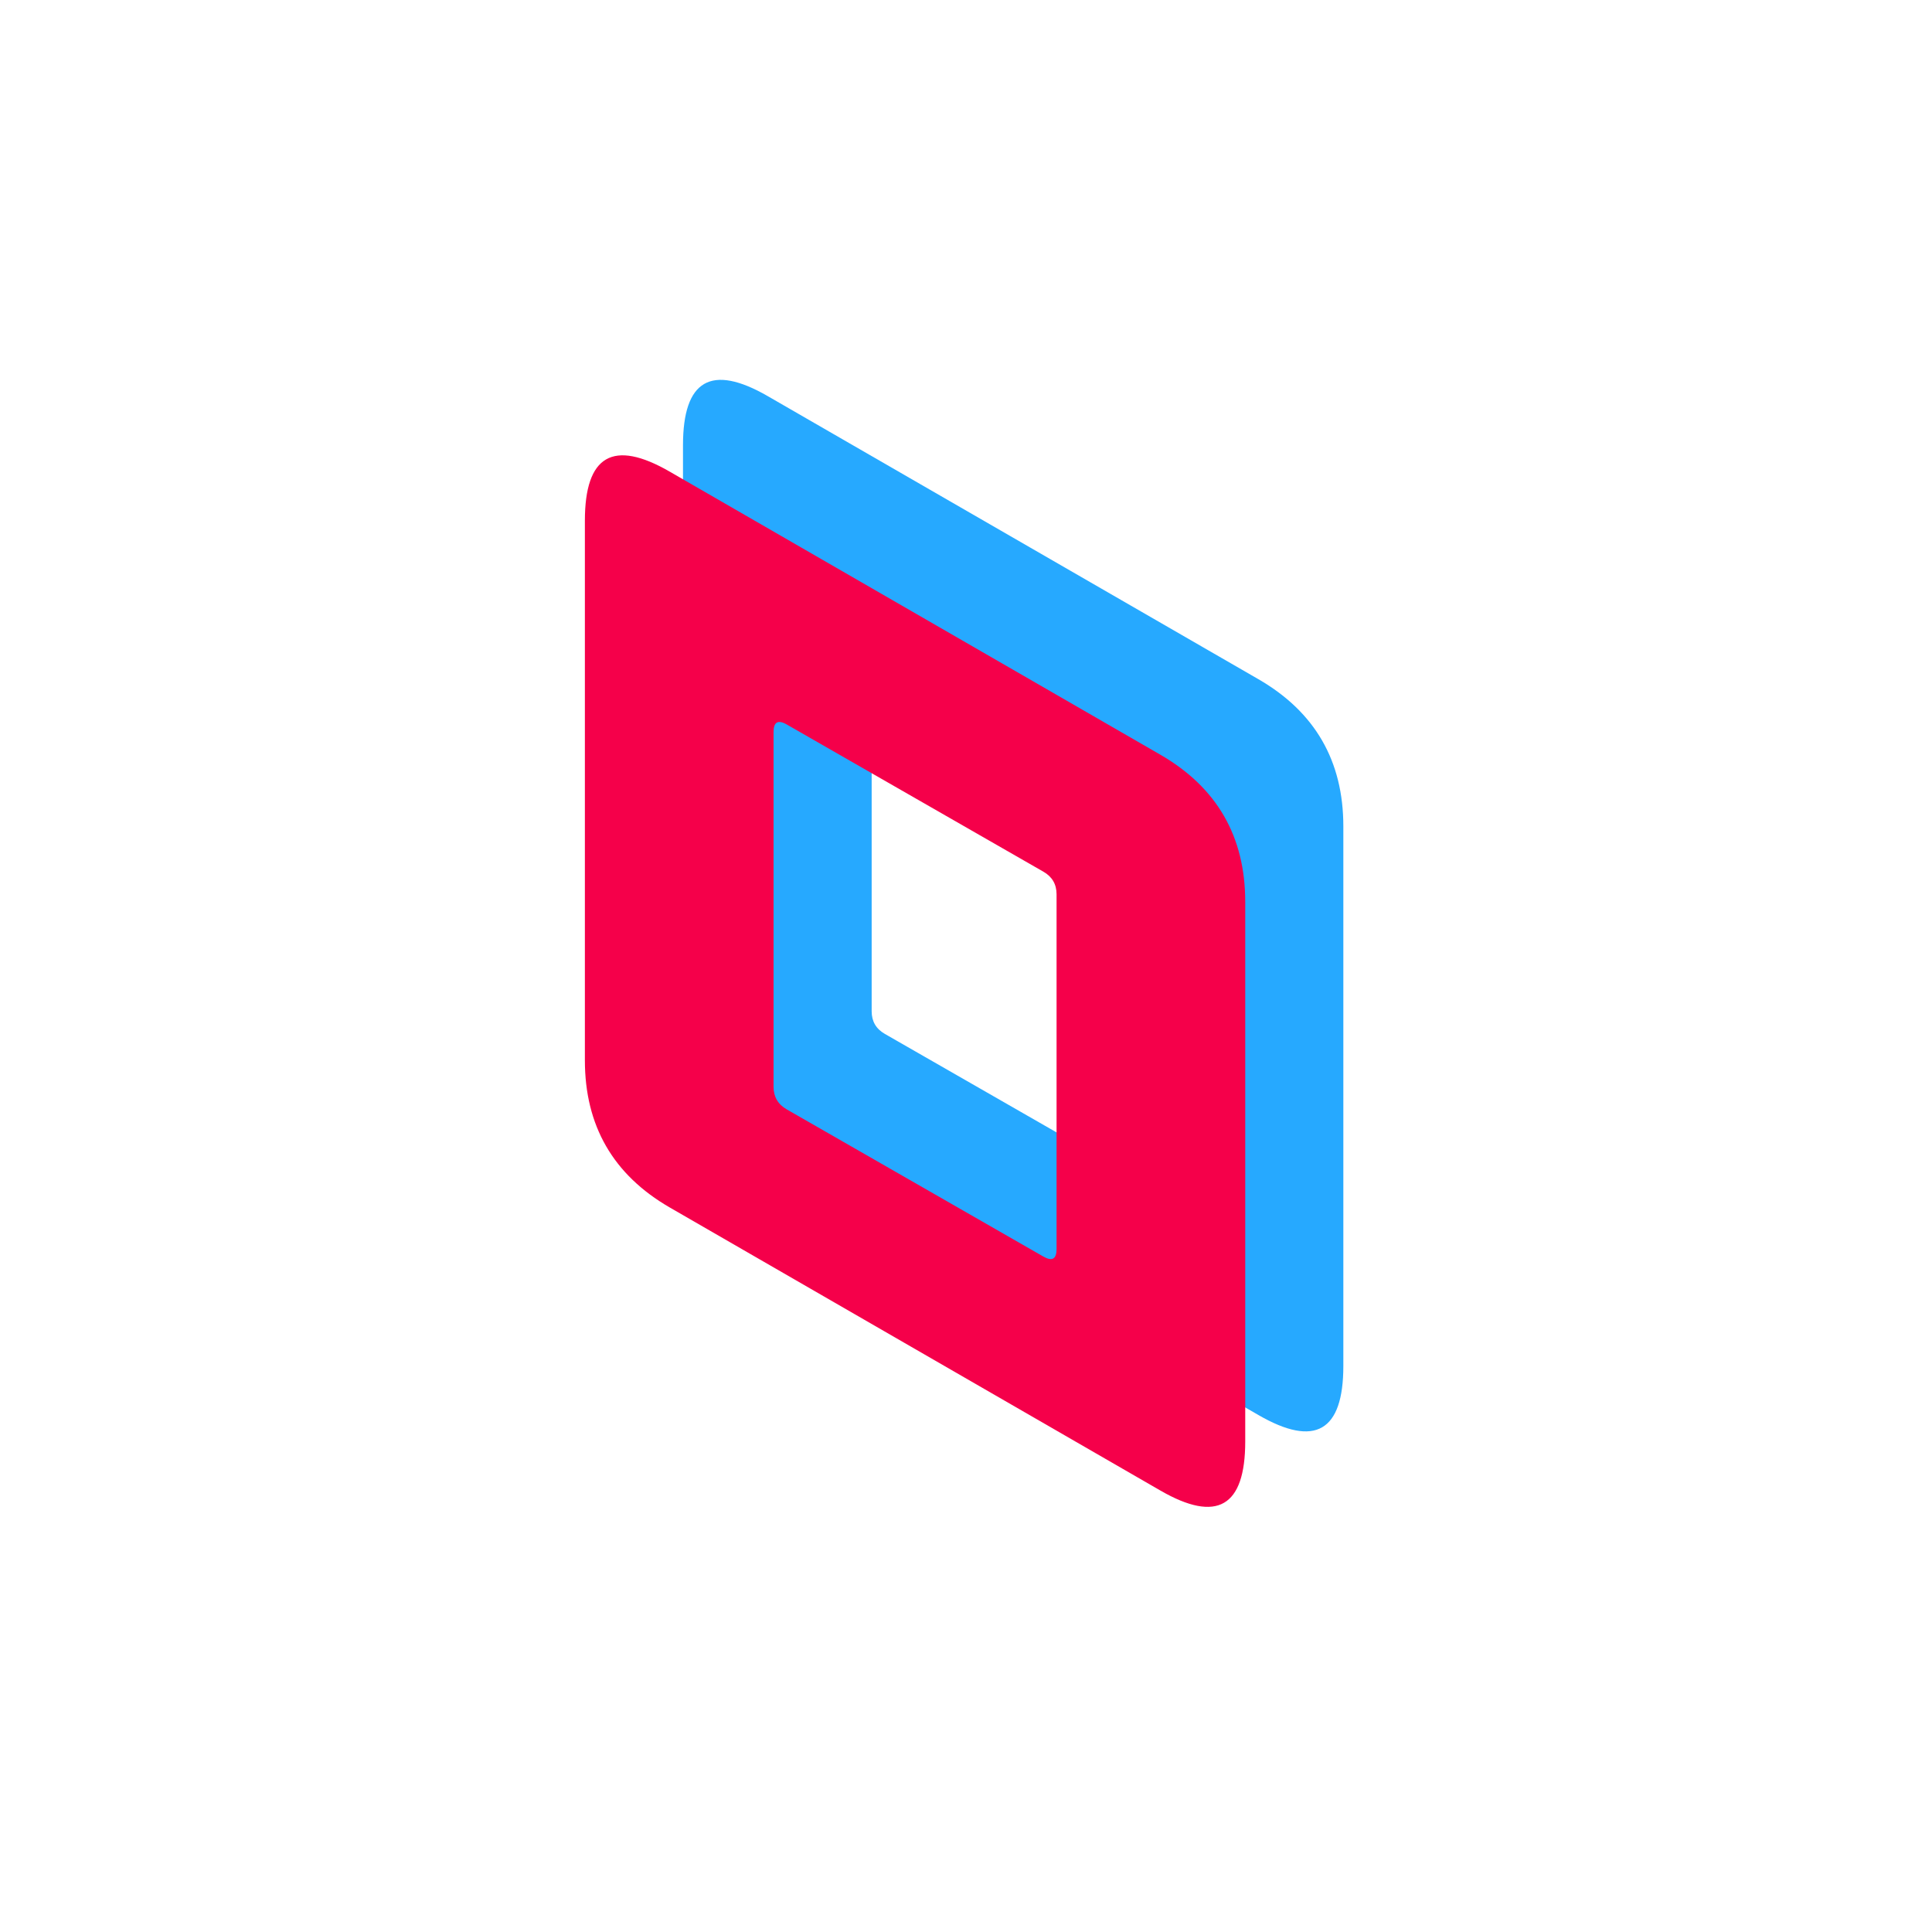
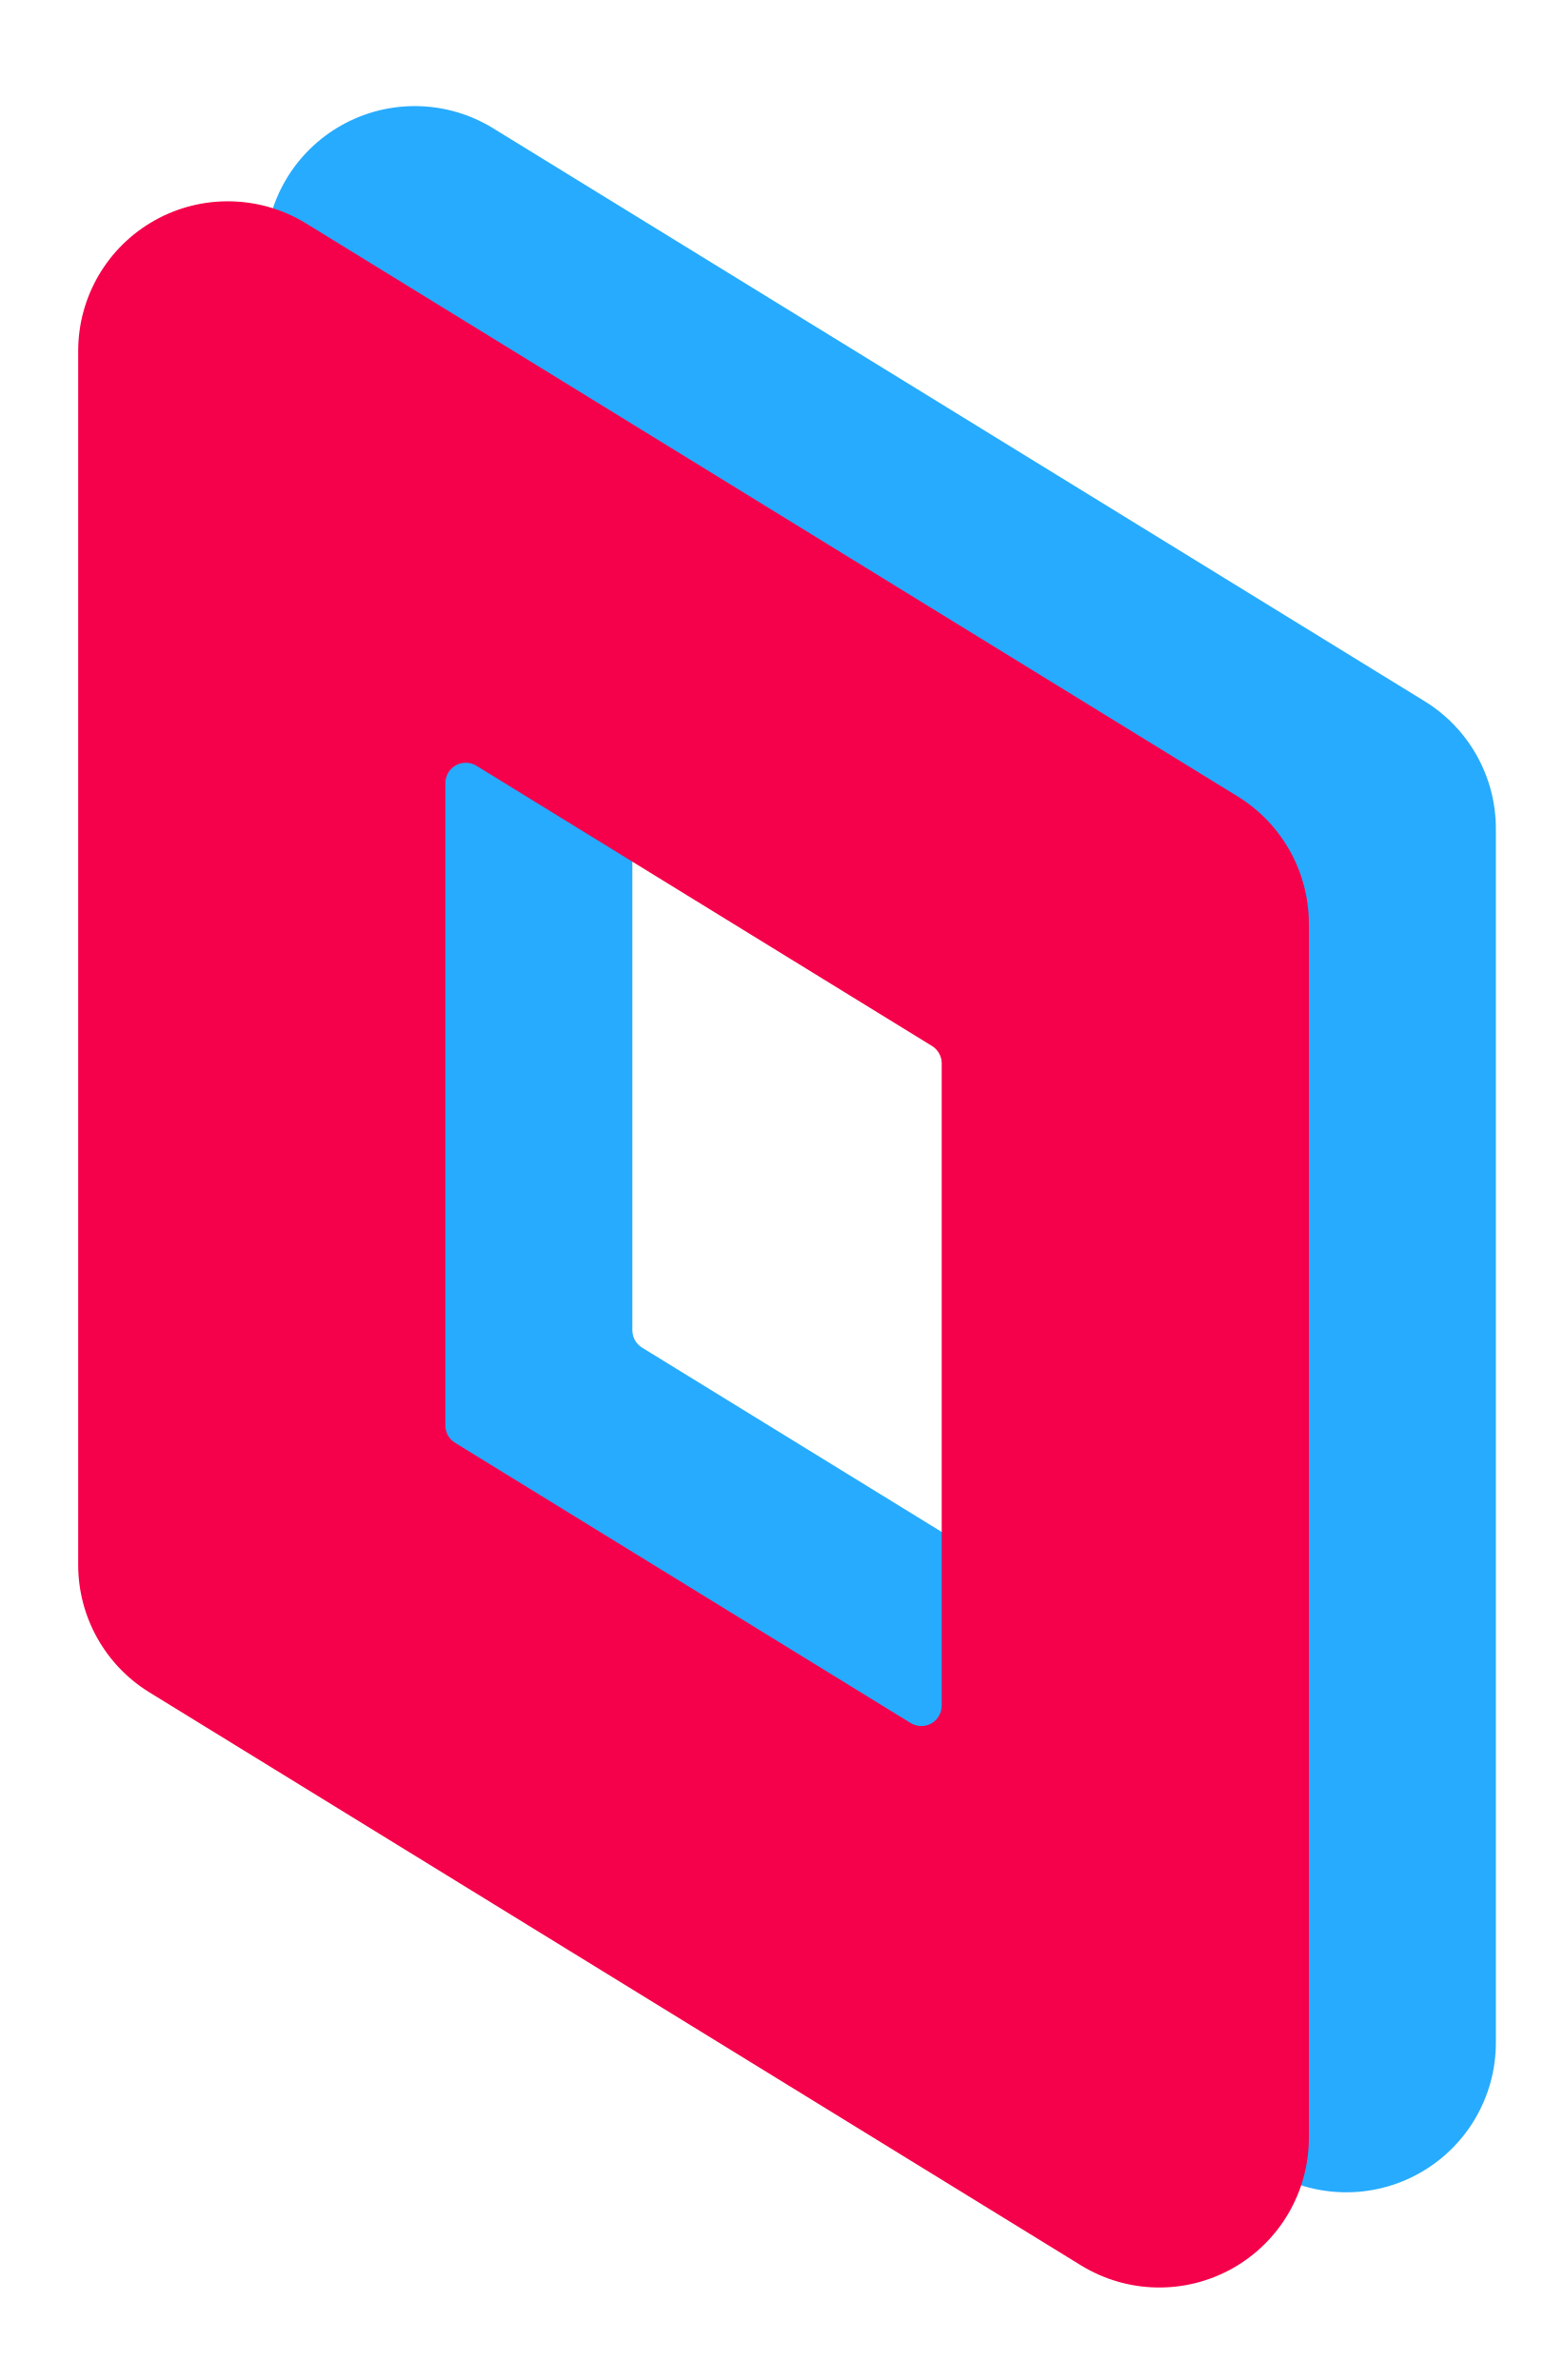
- <svg xmlns="http://www.w3.org/2000/svg" viewBox="0 0 512 512">
-   <path transform="translate(26 -20)" fill="#26A9FF" fill-rule="evenodd" d="M155.0,138.0 Q155,112 177.5,125.0 L307.5,200.0 Q330,213 330.0,239.0 L330.0,382.0 Q330,408 307.5,395.0 L177.5,320.0 Q155,307 155.0,281.0 Z M205.0,194.0 Q205,190 208.5,192.0 L276.5,231.0 Q280,233 280.0,237.0 L280.0,331.0 Q280,335 276.5,333.0 L208.5,294.0 Q205,292 205.0,288.0 Z" />
-   <path transform="translate(0 0)" fill="#F5004A" fill-rule="evenodd" d="M155.0,138.0 Q155,112 177.5,125.0 L307.5,200.0 Q330,213 330.0,239.0 L330.0,382.0 Q330,408 307.5,395.0 L177.5,320.0 Q155,307 155.0,281.0 Z M205.0,194.0 Q205,190 208.5,192.0 L276.5,231.0 Q280,233 280.0,237.0 L280.0,331.0 Q280,335 276.5,333.0 L208.5,294.0 Q205,292 205.0,288.0 Z" />
+ <svg xmlns="http://www.w3.org/2000/svg" viewBox="140 80 230 350">
+   <path fill="#26ABFF" fill-rule="evenodd" d="M179 117.6 A22 22 0 0 1 212.52 98.86 L349.52 183.12 A22 22 0 0 1 360 201.86 L360 380.4 A22 22 0 0 1 326.48 399.14 L189.48 314.88 A22 22 0 0 1 179 296.14 Z M237.57 178.61 A3 3 0 0 0 233 181.17 L233 275.63 A3 3 0 0 0 234.43 278.18 L301.43 319.39 A3 3 0 0 0 306 316.83 L306 222.37 A3 3 0 0 0 304.57 219.82 Z" />
+   <path fill="#F5004A" fill-rule="evenodd" d="M151.5 131.6 A22 22 0 0 1 185.02 112.86 L322.02 197.12 A22 22 0 0 1 332.5 215.86 L332.5 394.4 A22 22 0 0 1 298.98 413.14 L161.98 328.88 A22 22 0 0 1 151.5 310.14 Z M210.07 192.61 A3 3 0 0 0 205.5 195.17 L205.5 289.63 A3 3 0 0 0 206.93 292.18 L273.93 333.39 A3 3 0 0 0 278.5 330.83 L278.5 236.37 A3 3 0 0 0 277.07 233.82 Z" />
</svg>
